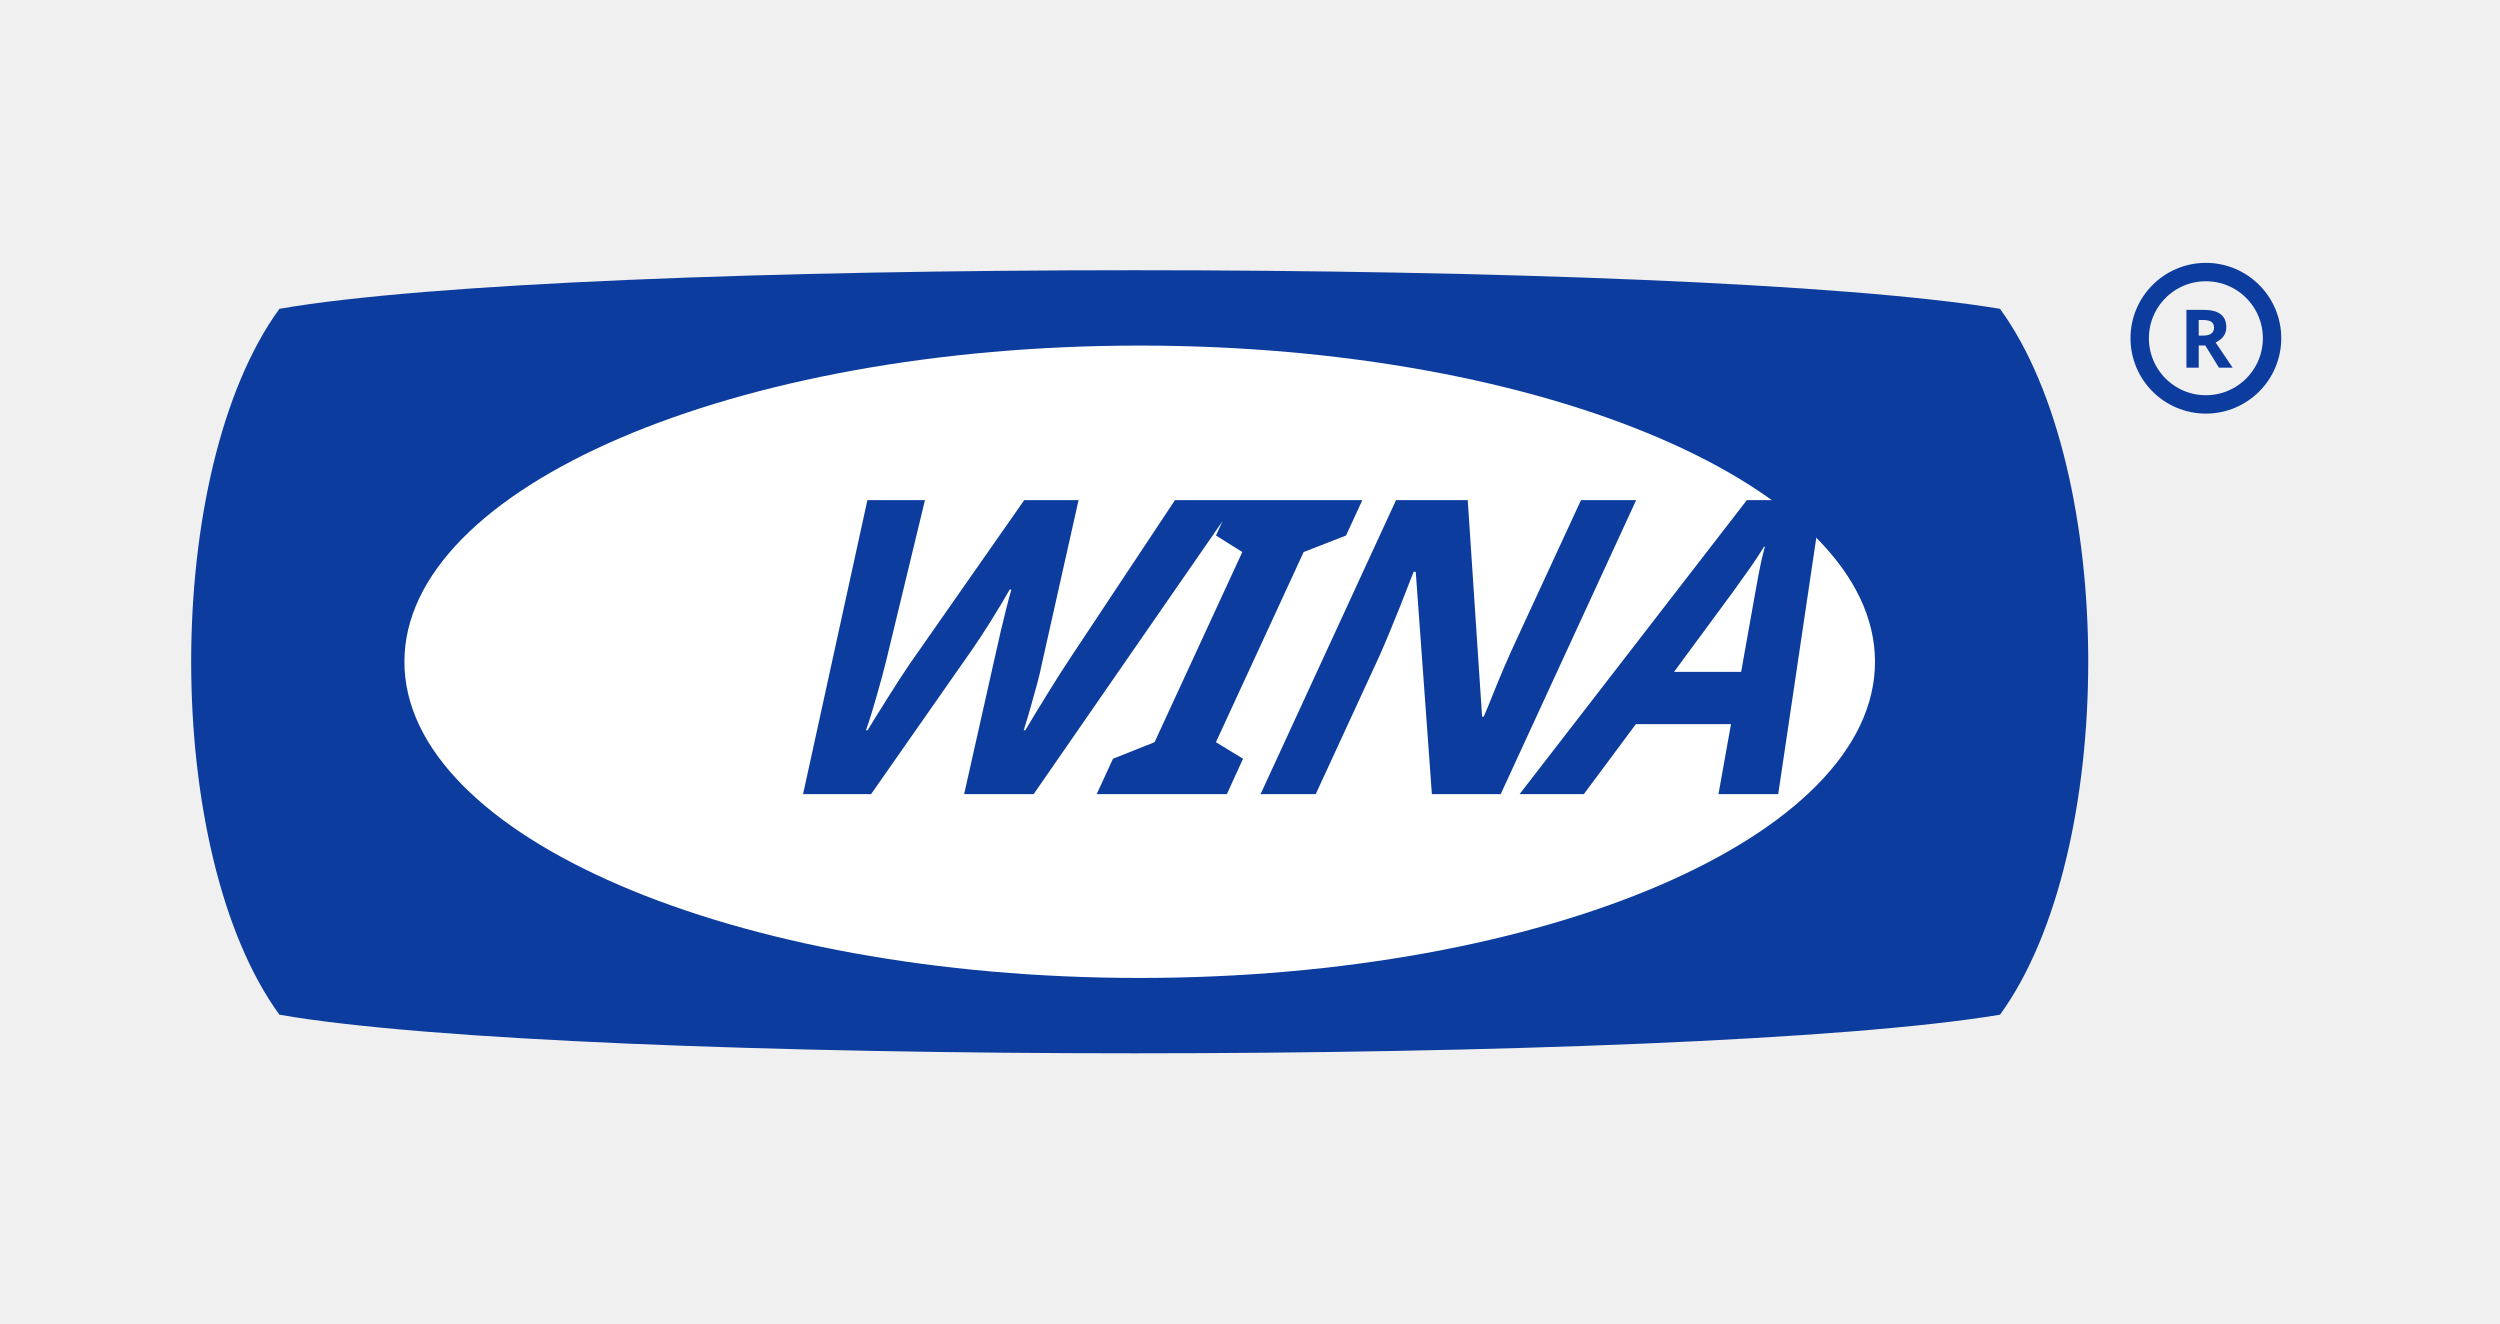
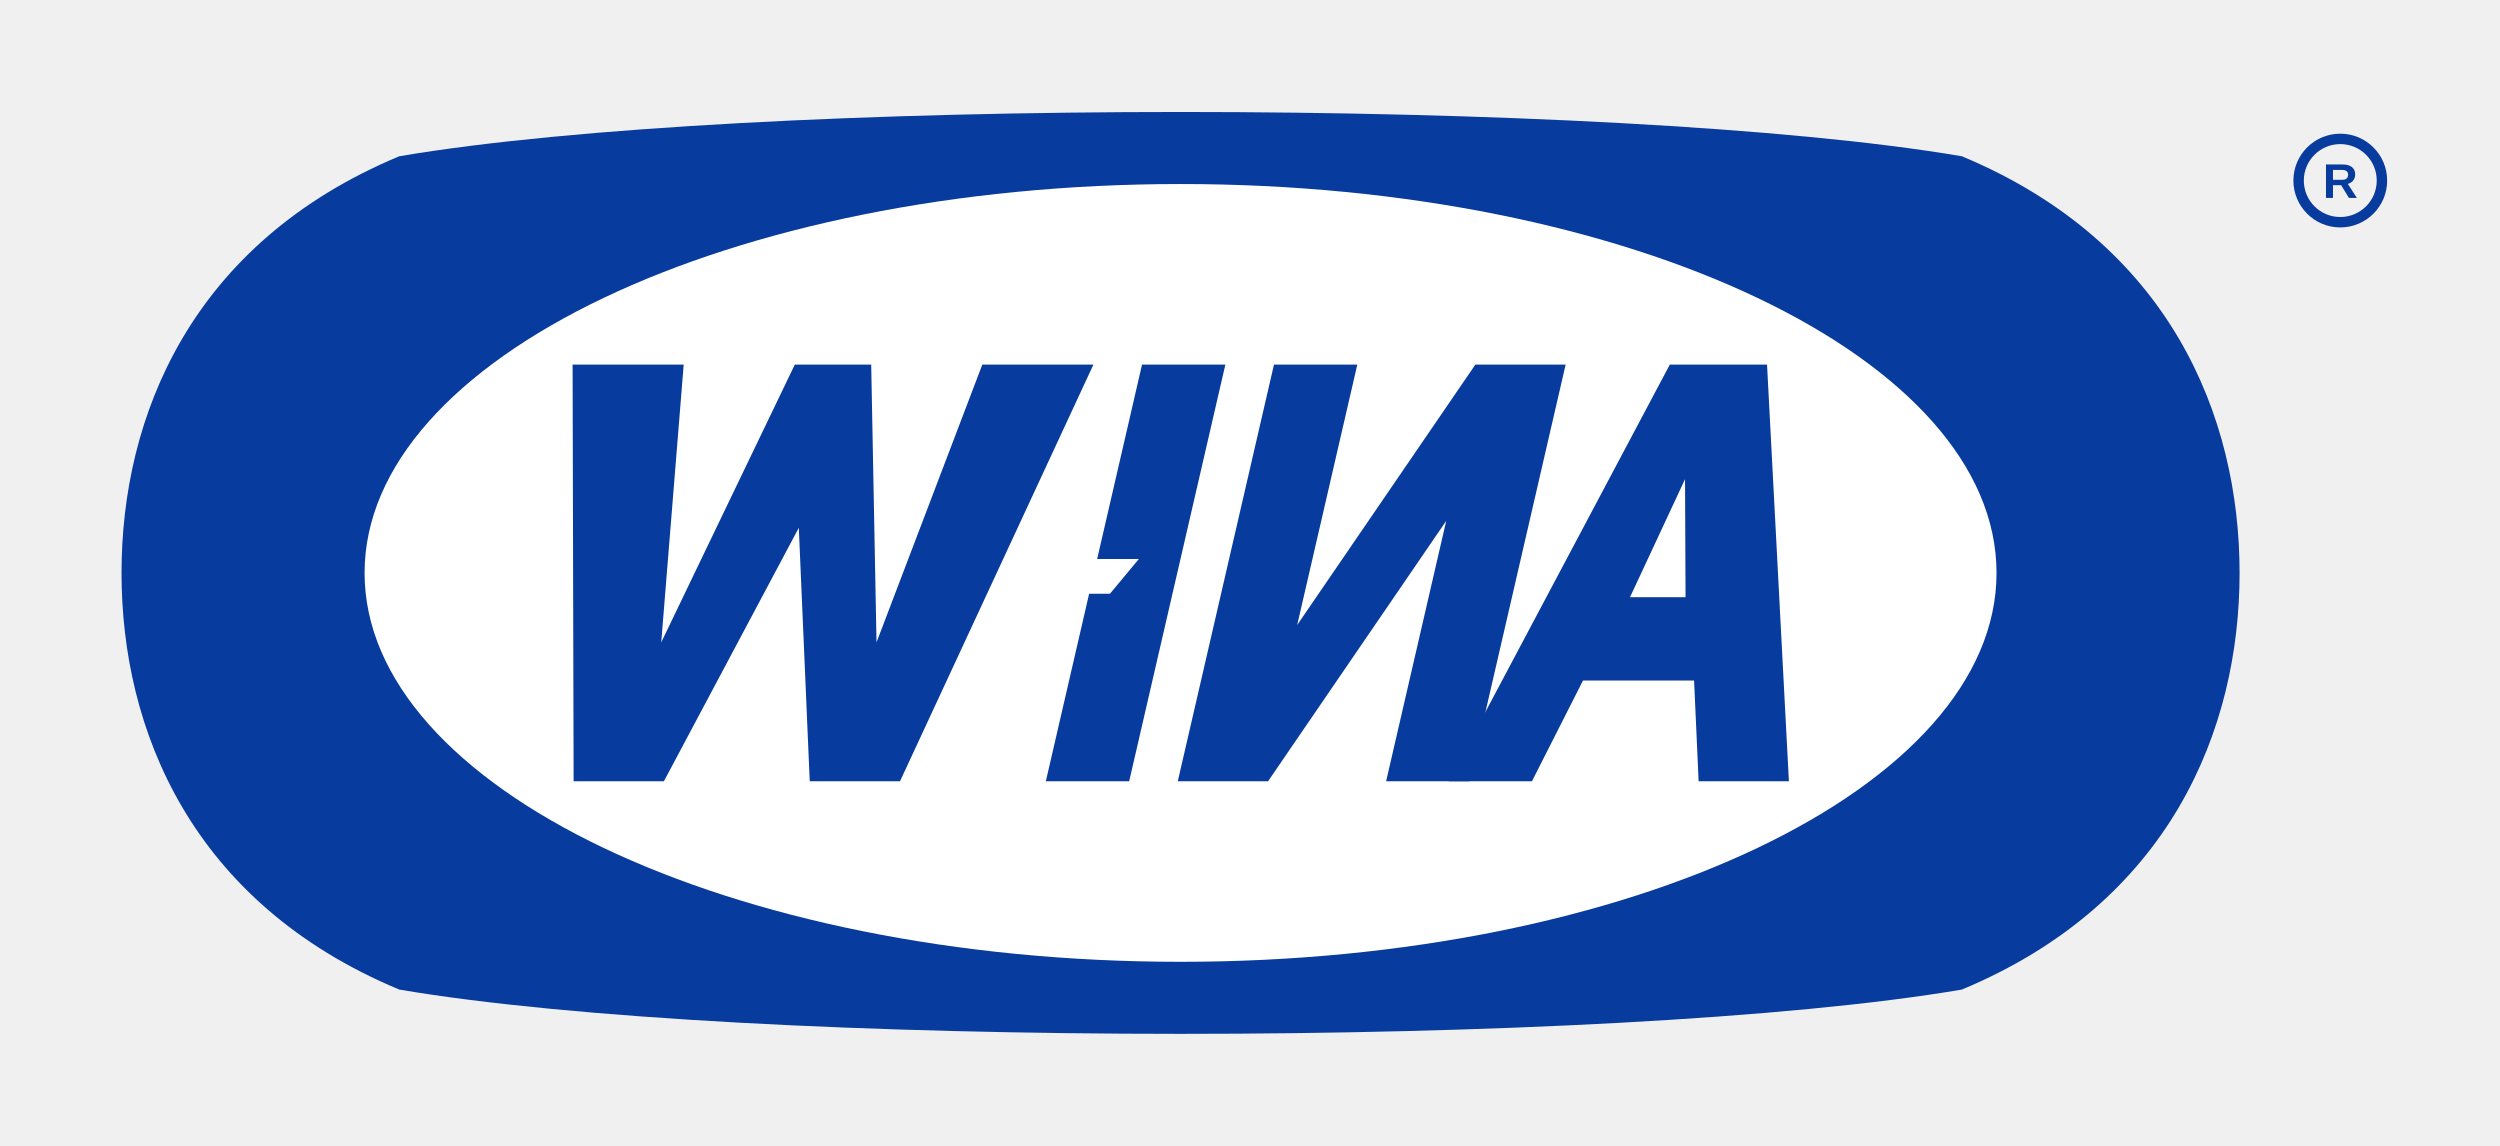
- <svg xmlns="http://www.w3.org/2000/svg" viewBox="0 0 340 180" fill="none">
-   <path d="M 38 42 C 78 35, 230 35, 272 42 C 288 64, 288 116, 272 138 C 230 145, 78 145, 38 138 C 22 116, 22 64, 38 42 Z" fill="#0C3C9E" />
-   <ellipse cx="155" cy="90" rx="100" ry="43" fill="#FFFFFF" />
-   <g transform="skewX(-14) translate(36, 0)">
-     <text x="165" y="108" fill="#0C3C9E" font-family="'Arial Black', 'Impact', sans-serif" font-weight="900" font-size="56" font-style="italic" letter-spacing="-0.04em" text-anchor="middle">WINA</text>
+ <svg xmlns="http://www.w3.org/2000/svg" viewBox="60 60 720 330" width="720" height="330" fill="none">
+   <path d="M 175 105             C 275 88, 525 88, 625 105             C 685 130, 705 180, 705 225             C 705 270, 685 320, 625 345             C 525 362, 275 362, 175 345             C 115 320, 95 270, 95 225             C 95 180, 115 130, 175 105 Z" fill="#073B9E" />
+   <ellipse cx="400" cy="225" rx="235" ry="112" fill="#FFFFFF" />
+   <g transform="skewX(-13) translate(31, 0)">
+     <path d="M 232 165 L 260 285 L 286 285 L 308 212 L 328 285 L 354 285 L 382 165 L 350 165 L 338 245 L 318 165 L 296 165 L 276 245 L 264 165 Z" fill="#073B9E" />
+     <path d="M 396 165 L 420 165 L 420 285 L 396 285 Z" fill="#073B9E" />
+     <polygon points="392,221 408,221 402,231 392,231" fill="#FFFFFF" />
+     <path d="M 434 165 L 458 165 L 458 240 L 492 165 L 518 165 L 518 285 L 494 285 L 494 210 L 460 285 L 434 285 Z" fill="#073B9E" />
+     <path d="M 548 165 L 576 165 L 610 285 L 584 285 L 576 256 L 544 256 L 536 285 L 512 285 Z               M 552 232 L 568 232 L 560 198 Z" fill="#073B9E" />
  </g>
-   <g transform="translate(290, 36)" stroke="#0C3C9E" stroke-width="2.5" fill="none">
-     <circle cx="10" cy="10" r="9" />
-     <text x="10" y="14" fill="#0C3C9E" stroke="none" font-family="system-ui, sans-serif" font-weight="900" font-size="11" text-anchor="middle">R</text>
+   <g transform="translate(720, 98)" stroke="#073B9E" stroke-width="3" fill="none">
+     <circle cx="14" cy="14" r="12" />
+     <text x="14" y="19" fill="#073B9E" stroke="none" font-family="Arial, Helvetica, sans-serif" font-weight="bold" font-size="14" text-anchor="middle">R</text>
  </g>
</svg>
